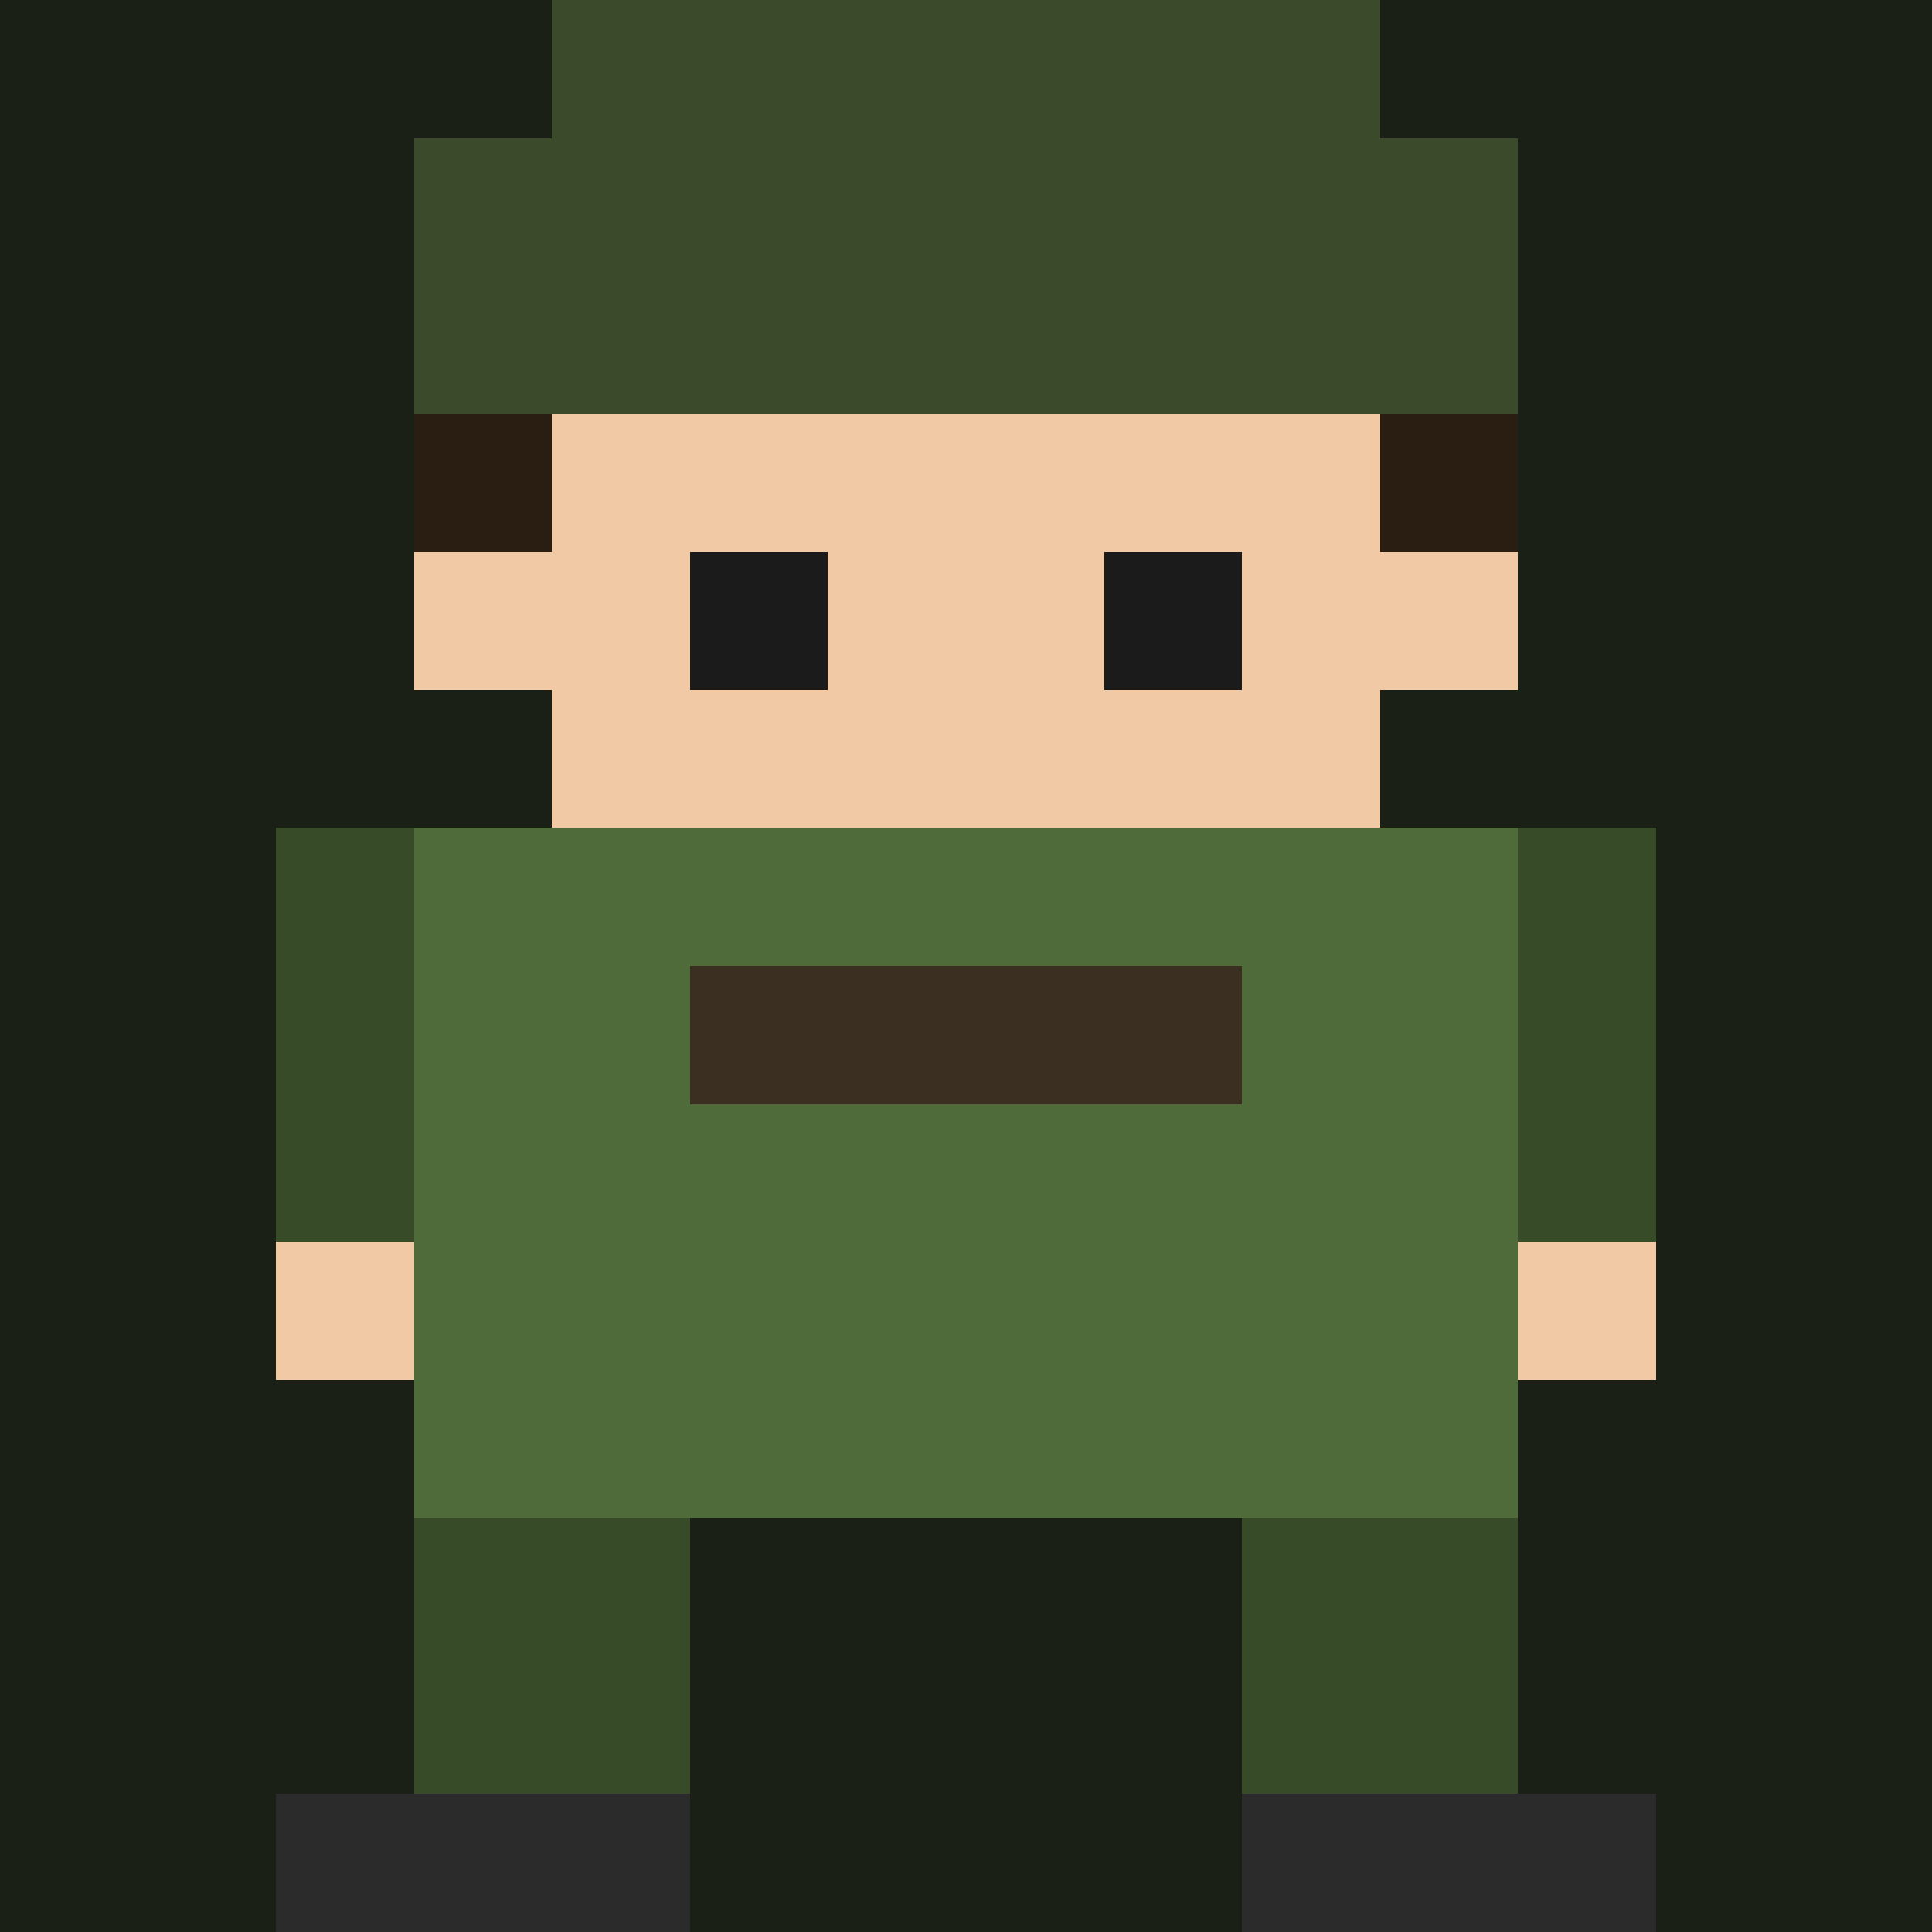
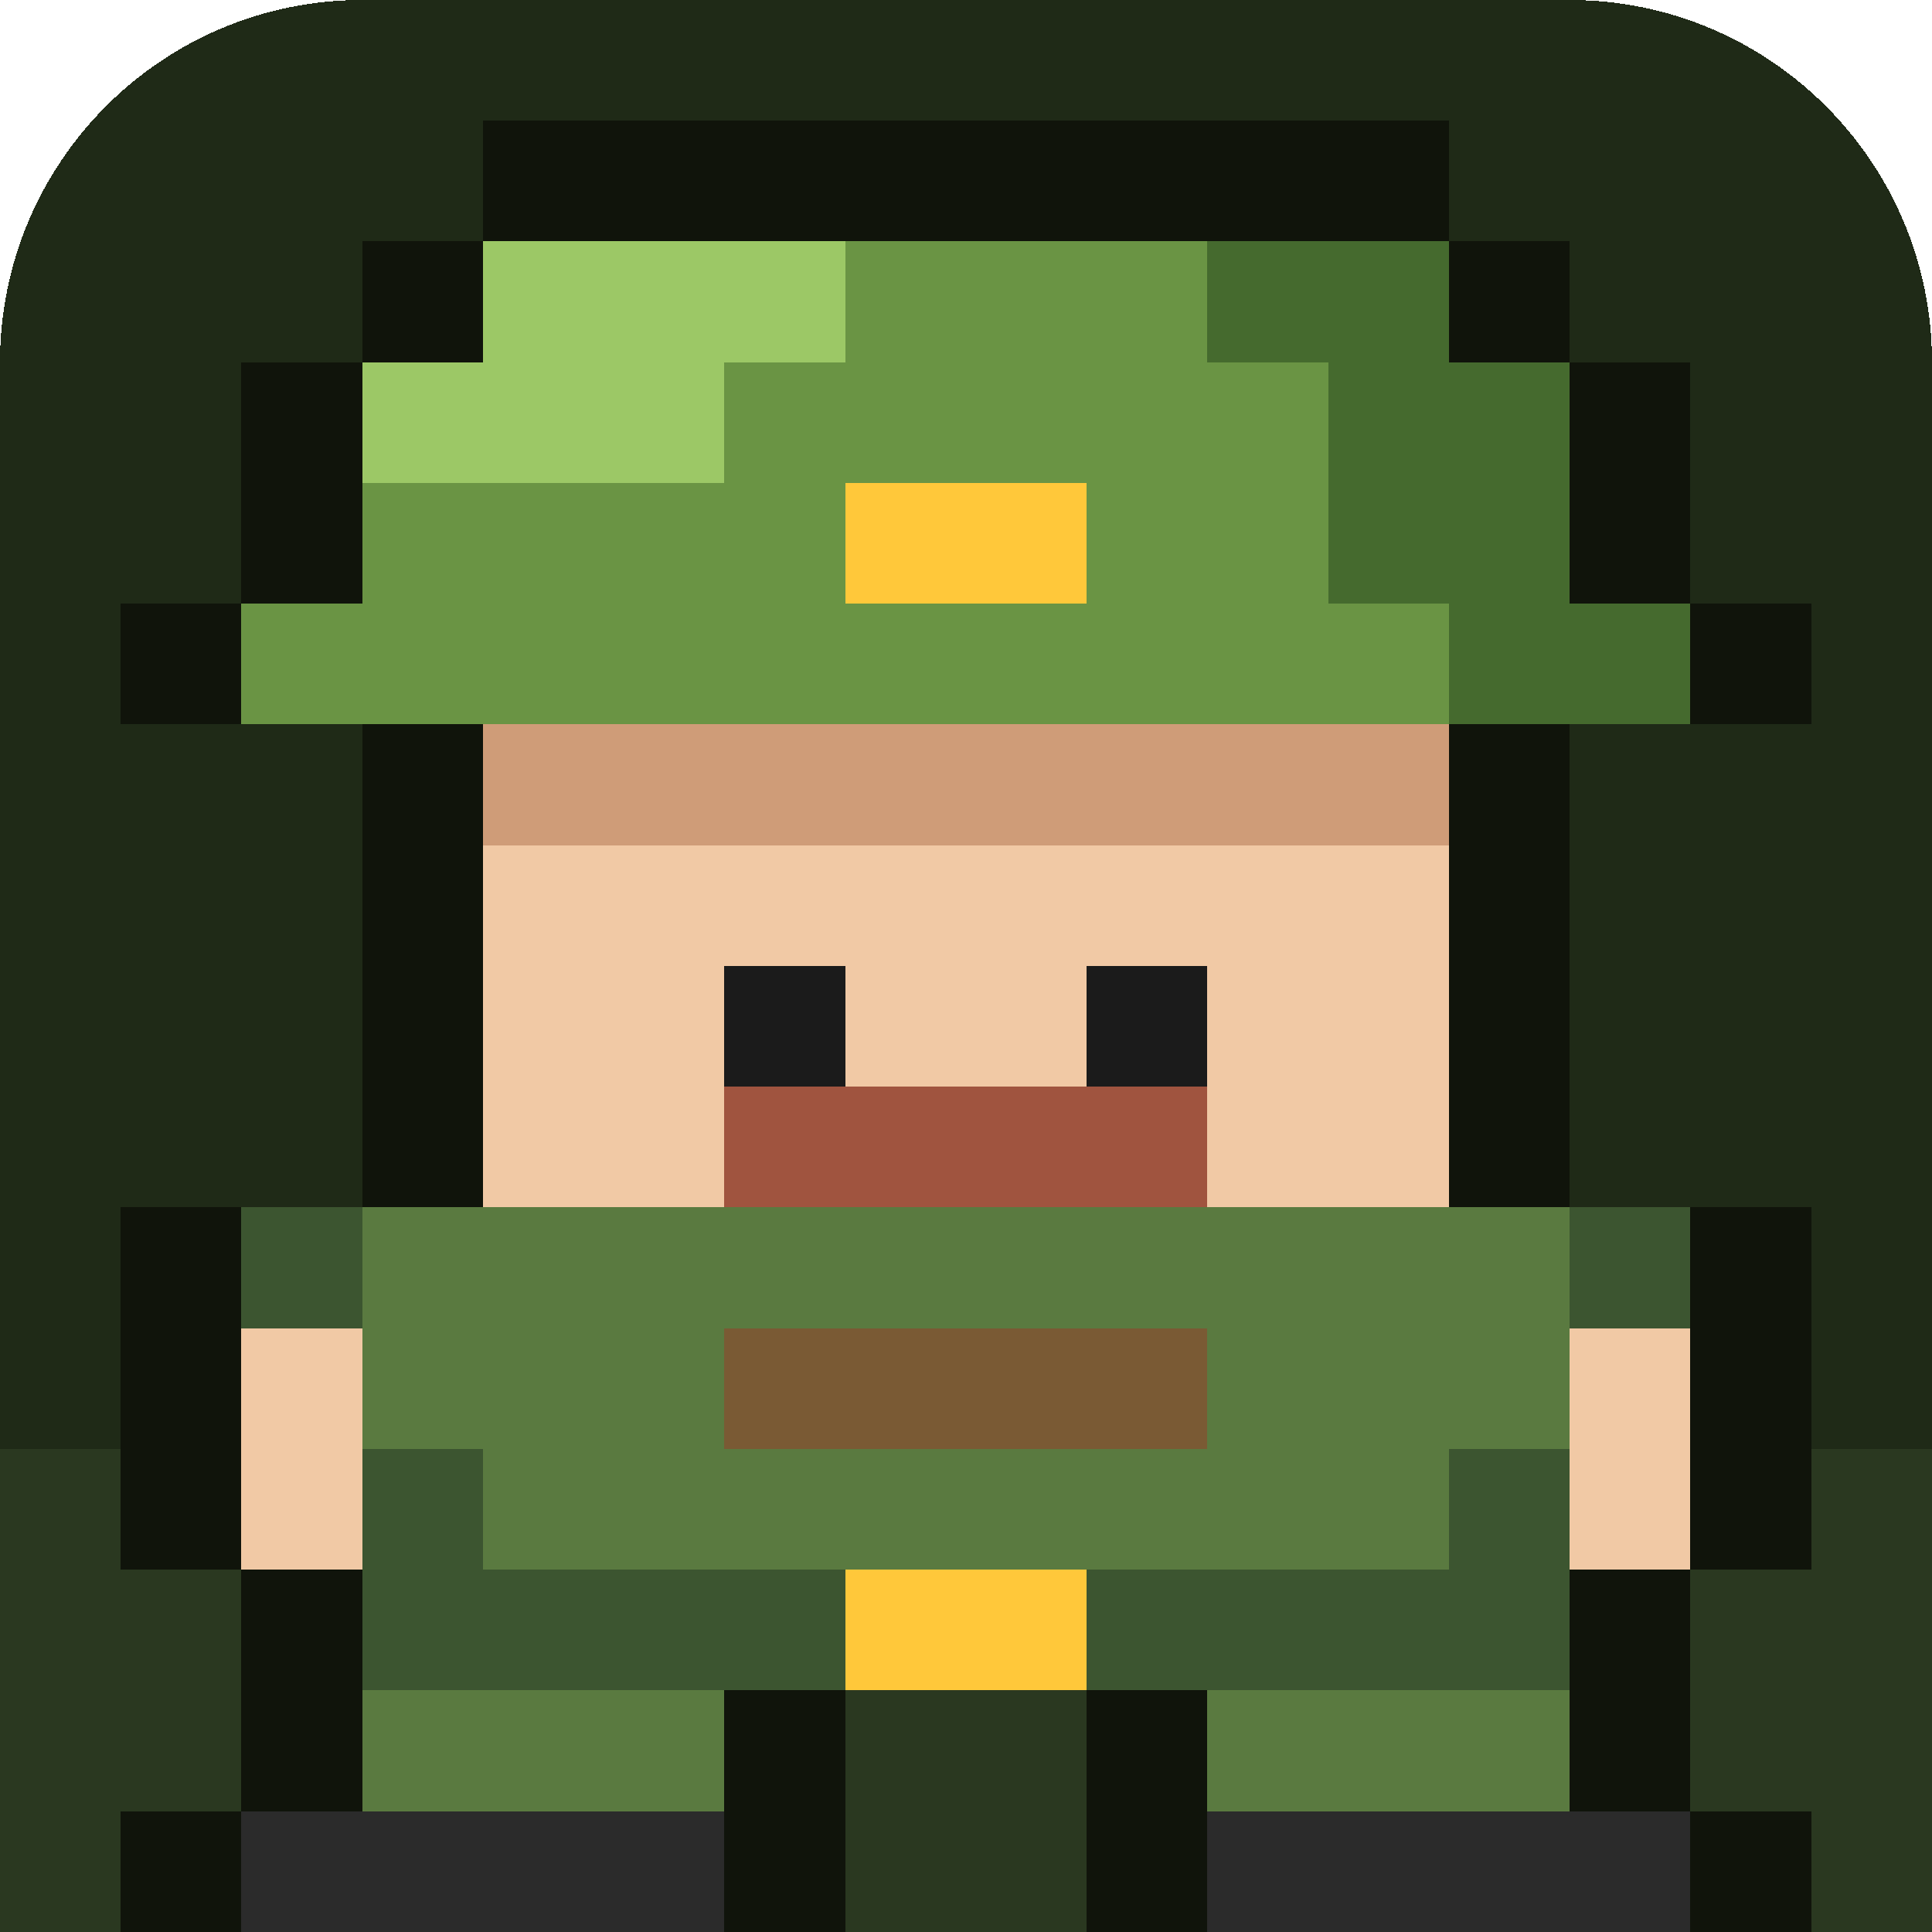
- <svg xmlns="http://www.w3.org/2000/svg" width="56" height="56" viewBox="0 0 14 14" shape-rendering="crispEdges">
-   <rect width="14" height="14" fill="#1b2016" />
-   <rect x="4" y="0" width="6" height="1" fill="#3a4a2a" />
-   <rect x="3" y="1" width="8" height="1" fill="#3a4a2a" />
-   <rect x="3" y="2" width="8" height="1" fill="#3a4a2a" />
-   <rect x="3" y="3" width="1" height="1" fill="#2a1d12" />
-   <rect x="4" y="3" width="6" height="1" fill="#f1c9a5" />
-   <rect x="10" y="3" width="1" height="1" fill="#2a1d12" />
-   <rect x="3" y="4" width="2" height="1" fill="#f1c9a5" />
-   <rect x="5" y="4" width="1" height="1" fill="#1b1b1b" />
-   <rect x="6" y="4" width="2" height="1" fill="#f1c9a5" />
-   <rect x="8" y="4" width="1" height="1" fill="#1b1b1b" />
-   <rect x="9" y="4" width="2" height="1" fill="#f1c9a5" />
-   <rect x="4" y="5" width="6" height="1" fill="#f1c9a5" />
-   <rect x="2" y="6" width="1" height="1" fill="#374b29" />
-   <rect x="3" y="6" width="8" height="1" fill="#4f6b3a" />
-   <rect x="11" y="6" width="1" height="1" fill="#374b29" />
-   <rect x="2" y="7" width="1" height="1" fill="#374b29" />
-   <rect x="3" y="7" width="2" height="1" fill="#4f6b3a" />
-   <rect x="5" y="7" width="4" height="1" fill="#3a2f20" />
-   <rect x="9" y="7" width="2" height="1" fill="#4f6b3a" />
-   <rect x="11" y="7" width="1" height="1" fill="#374b29" />
-   <rect x="2" y="8" width="1" height="1" fill="#374b29" />
-   <rect x="3" y="8" width="8" height="1" fill="#4f6b3a" />
-   <rect x="11" y="8" width="1" height="1" fill="#374b29" />
-   <rect x="2" y="9" width="1" height="1" fill="#f1c9a5" />
-   <rect x="3" y="9" width="8" height="1" fill="#4f6b3a" />
-   <rect x="11" y="9" width="1" height="1" fill="#f1c9a5" />
-   <rect x="3" y="10" width="8" height="1" fill="#4f6b3a" />
-   <rect x="3" y="11" width="2" height="1" fill="#374b29" />
-   <rect x="9" y="11" width="2" height="1" fill="#374b29" />
-   <rect x="3" y="12" width="2" height="1" fill="#374b29" />
-   <rect x="9" y="12" width="2" height="1" fill="#374b29" />
-   <rect x="2" y="13" width="3" height="1" fill="#2b2b2b" />
-   <rect x="9" y="13" width="3" height="1" fill="#2b2b2b" />
+ <svg xmlns="http://www.w3.org/2000/svg" width="64" height="64" viewBox="0 0 16 16" shape-rendering="crispEdges">
+   <rect width="16" height="16" rx="3" fill="#1f2a17" />
+   <rect y="12" width="16" height="4" fill="#2a3820" />
+   <rect x="4" y="1" width="8" height="1" fill="#10140b" />
+   <rect x="3" y="2" width="1" height="1" fill="#10140b" />
+   <rect x="4" y="2" width="3" height="1" fill="#9cc866" />
+   <rect x="7" y="2" width="3" height="1" fill="#6a9444" />
+   <rect x="10" y="2" width="2" height="1" fill="#456a2e" />
+   <rect x="12" y="2" width="1" height="1" fill="#10140b" />
+   <rect x="2" y="3" width="1" height="1" fill="#10140b" />
+   <rect x="3" y="3" width="3" height="1" fill="#9cc866" />
+   <rect x="6" y="3" width="5" height="1" fill="#6a9444" />
+   <rect x="11" y="3" width="2" height="1" fill="#456a2e" />
+   <rect x="13" y="3" width="1" height="1" fill="#10140b" />
+   <rect x="2" y="4" width="1" height="1" fill="#10140b" />
+   <rect x="3" y="4" width="4" height="1" fill="#6a9444" />
+   <rect x="7" y="4" width="2" height="1" fill="#ffc83a" />
+   <rect x="9" y="4" width="2" height="1" fill="#6a9444" />
+   <rect x="11" y="4" width="2" height="1" fill="#456a2e" />
+   <rect x="13" y="4" width="1" height="1" fill="#10140b" />
+   <rect x="1" y="5" width="1" height="1" fill="#10140b" />
+   <rect x="2" y="5" width="10" height="1" fill="#6a9444" />
+   <rect x="12" y="5" width="2" height="1" fill="#456a2e" />
+   <rect x="14" y="5" width="1" height="1" fill="#10140b" />
+   <rect x="3" y="6" width="1" height="1" fill="#10140b" />
+   <rect x="4" y="6" width="8" height="1" fill="#cf9c78" />
+   <rect x="12" y="6" width="1" height="1" fill="#10140b" />
+   <rect x="3" y="7" width="1" height="1" fill="#10140b" />
+   <rect x="4" y="7" width="8" height="1" fill="#f1c9a5" />
+   <rect x="12" y="7" width="1" height="1" fill="#10140b" />
+   <rect x="3" y="8" width="1" height="1" fill="#10140b" />
+   <rect x="4" y="8" width="2" height="1" fill="#f1c9a5" />
+   <rect x="6" y="8" width="1" height="1" fill="#1b1b1b" />
+   <rect x="7" y="8" width="2" height="1" fill="#f1c9a5" />
+   <rect x="9" y="8" width="1" height="1" fill="#1b1b1b" />
+   <rect x="10" y="8" width="2" height="1" fill="#f1c9a5" />
+   <rect x="12" y="8" width="1" height="1" fill="#10140b" />
+   <rect x="3" y="9" width="1" height="1" fill="#10140b" />
+   <rect x="4" y="9" width="2" height="1" fill="#f1c9a5" />
+   <rect x="6" y="9" width="4" height="1" fill="#a0543f" />
+   <rect x="10" y="9" width="2" height="1" fill="#f1c9a5" />
+   <rect x="12" y="9" width="1" height="1" fill="#10140b" />
+   <rect x="1" y="10" width="1" height="1" fill="#10140b" />
+   <rect x="2" y="10" width="1" height="1" fill="#3c5530" />
+   <rect x="3" y="10" width="10" height="1" fill="#5a7a40" />
+   <rect x="13" y="10" width="1" height="1" fill="#3c5530" />
+   <rect x="14" y="10" width="1" height="1" fill="#10140b" />
+   <rect x="1" y="11" width="1" height="1" fill="#10140b" />
+   <rect x="2" y="11" width="1" height="1" fill="#f1c9a5" />
+   <rect x="3" y="11" width="3" height="1" fill="#5a7a40" />
+   <rect x="6" y="11" width="4" height="1" fill="#7a5a34" />
+   <rect x="10" y="11" width="3" height="1" fill="#5a7a40" />
+   <rect x="13" y="11" width="1" height="1" fill="#f1c9a5" />
+   <rect x="14" y="11" width="1" height="1" fill="#10140b" />
+   <rect x="1" y="12" width="1" height="1" fill="#10140b" />
+   <rect x="2" y="12" width="1" height="1" fill="#f1c9a5" />
+   <rect x="3" y="12" width="1" height="1" fill="#3c5530" />
+   <rect x="4" y="12" width="8" height="1" fill="#5a7a40" />
+   <rect x="12" y="12" width="1" height="1" fill="#3c5530" />
+   <rect x="13" y="12" width="1" height="1" fill="#f1c9a5" />
+   <rect x="14" y="12" width="1" height="1" fill="#10140b" />
+   <rect x="2" y="13" width="1" height="1" fill="#10140b" />
+   <rect x="3" y="13" width="4" height="1" fill="#3c5530" />
+   <rect x="7" y="13" width="2" height="1" fill="#ffc83a" />
+   <rect x="9" y="13" width="4" height="1" fill="#3c5530" />
+   <rect x="13" y="13" width="1" height="1" fill="#10140b" />
+   <rect x="2" y="14" width="1" height="1" fill="#10140b" />
+   <rect x="3" y="14" width="3" height="1" fill="#5a7a40" />
+   <rect x="6" y="14" width="1" height="1" fill="#10140b" />
+   <rect x="9" y="14" width="1" height="1" fill="#10140b" />
+   <rect x="10" y="14" width="3" height="1" fill="#5a7a40" />
+   <rect x="13" y="14" width="1" height="1" fill="#10140b" />
+   <rect x="1" y="15" width="1" height="1" fill="#10140b" />
+   <rect x="2" y="15" width="4" height="1" fill="#2b2b2b" />
+   <rect x="6" y="15" width="1" height="1" fill="#10140b" />
+   <rect x="9" y="15" width="1" height="1" fill="#10140b" />
+   <rect x="10" y="15" width="4" height="1" fill="#2b2b2b" />
+   <rect x="14" y="15" width="1" height="1" fill="#10140b" />
</svg>
